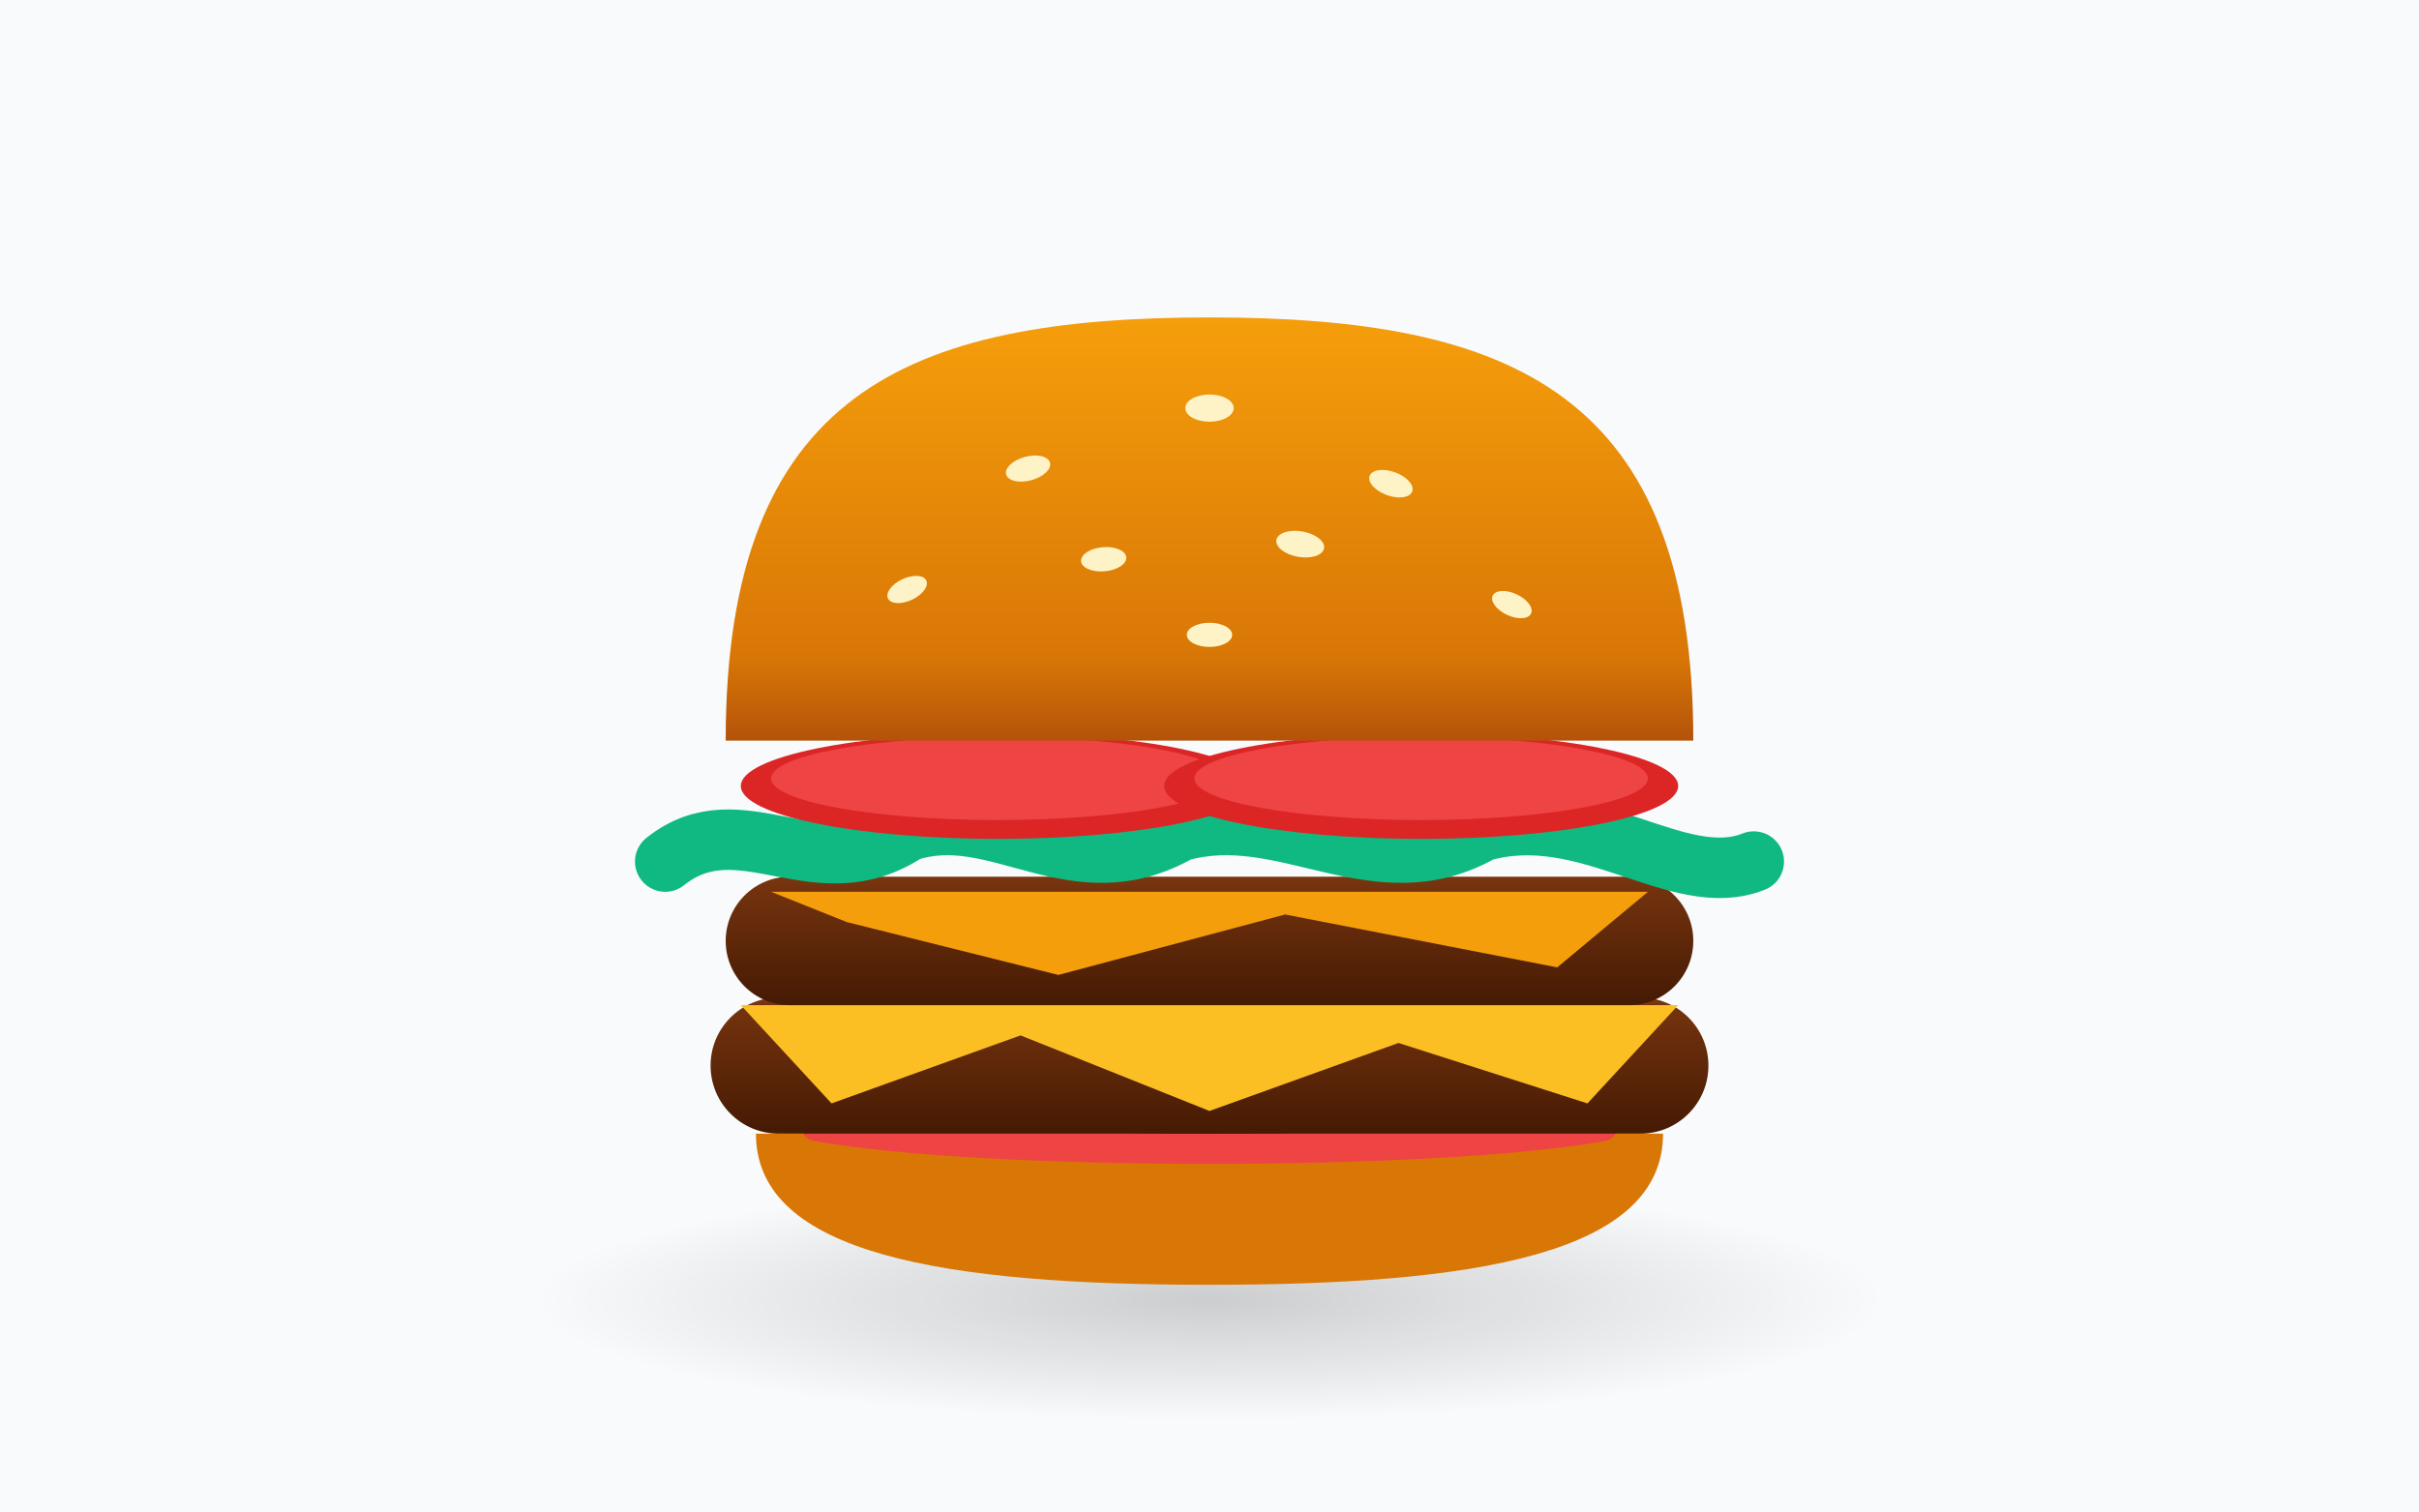
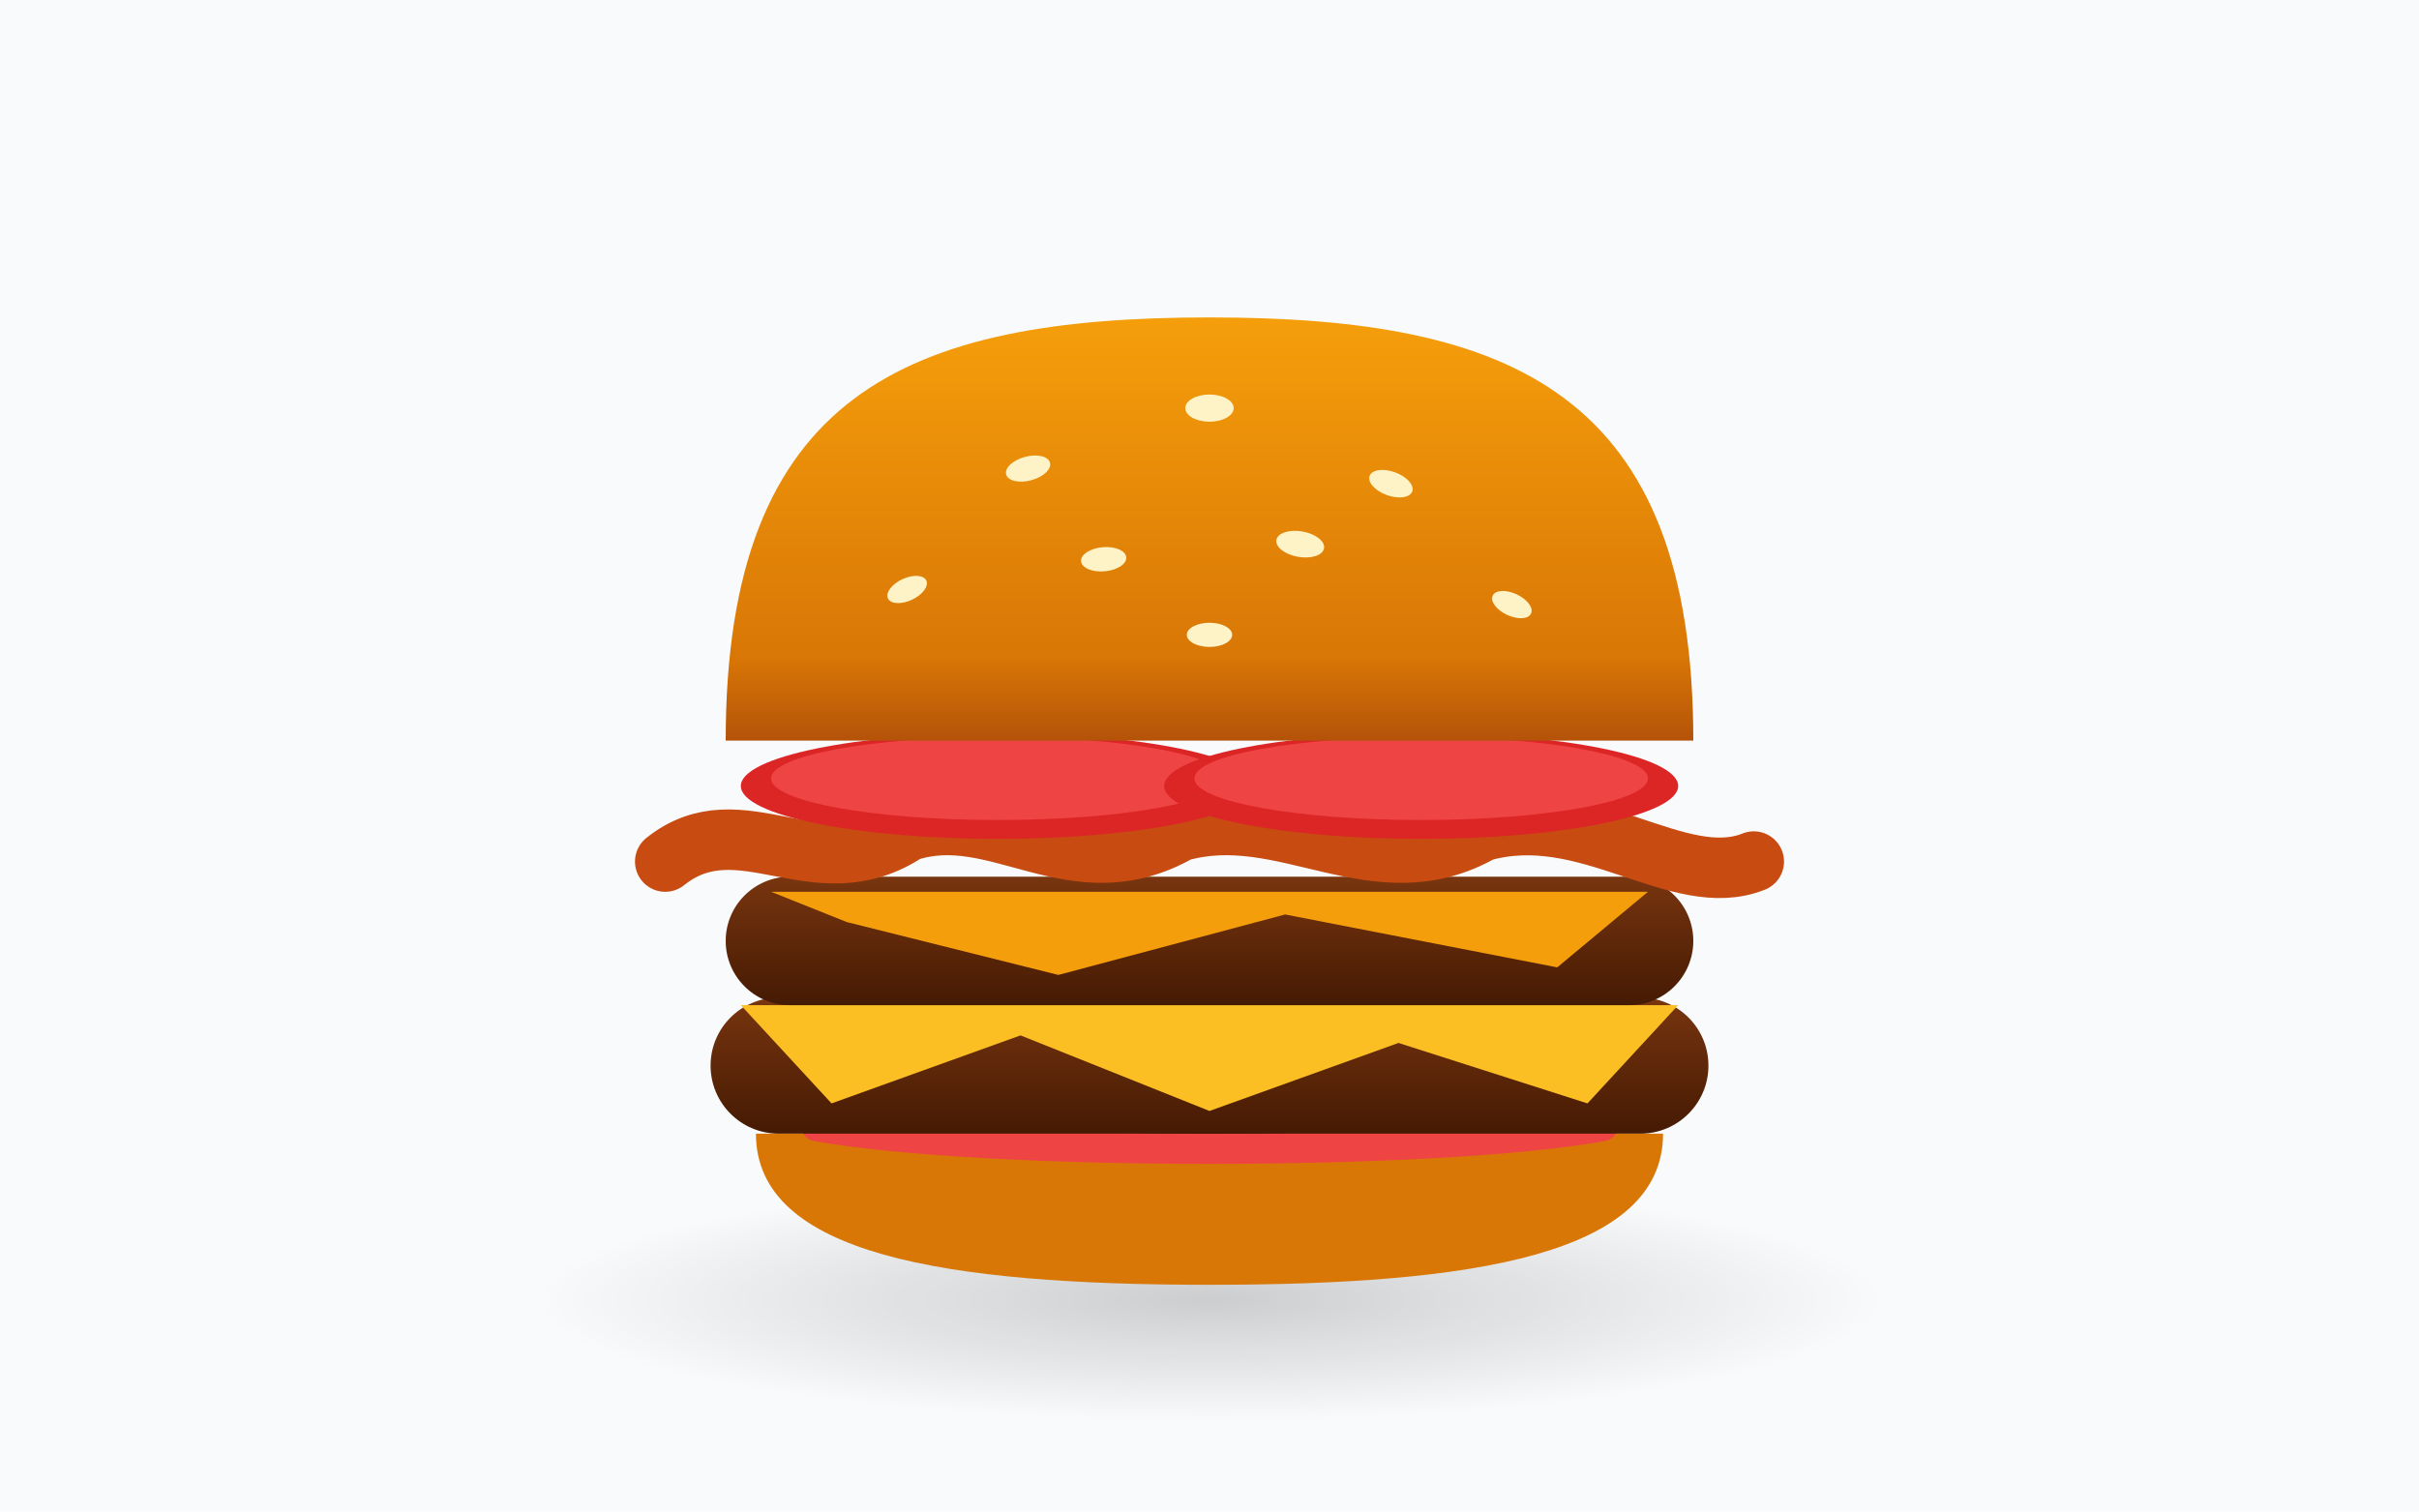
<svg xmlns="http://www.w3.org/2000/svg" viewBox="0 0 320 200" width="320" height="200">
  <defs>
    <radialGradient id="burgerShadow" cx="50%" cy="50%" r="50%">
      <stop offset="0%" stop-color="#000000" stop-opacity="0.18" />
      <stop offset="100%" stop-color="#000000" stop-opacity="0" />
    </radialGradient>
    <linearGradient id="topBunGrad" x1="0%" y1="0%" x2="0%" y2="100%">
      <stop offset="0%" stop-color="#F59E0B" />
      <stop offset="80%" stop-color="#D97706" />
      <stop offset="100%" stop-color="#B45309" />
    </linearGradient>
    <linearGradient id="pattyGrad" x1="0%" y1="0%" x2="0%" y2="100%">
      <stop offset="0%" stop-color="#78350F" />
      <stop offset="100%" stop-color="#451A03" />
    </linearGradient>
  </defs>
  <rect width="320" height="200" fill="#F8FAFC" />
  <ellipse cx="160" cy="172" rx="90" ry="16" fill="url(#burgerShadow)" />
  <path d="M100 150 C100 166 125 170 160 170 C195 170 220 166 220 150 Z" fill="#D97706" />
  <path d="M108 149 C130 153 190 153 212 149" stroke="#EF4444" stroke-width="4" stroke-linecap="round" />
  <rect x="94" y="132" width="132" height="18" rx="9" fill="url(#pattyGrad)" />
  <polygon points="98,133 222,133 210,146 185,138 160,147 135,137 110,146" fill="#FBBF24" />
  <rect x="96" y="116" width="128" height="17" rx="8.5" fill="url(#pattyGrad)" />
  <polygon points="102,118 218,118 206,128 170,121 140,129 112,122" fill="#F59E0B" />
-   <path d="M88 114 C98 106 108 118 120 110 C132 106 142 118 156 110 C170 106 182 118 196 110 C210 106 222 118 232 114" stroke="#10B981" stroke-width="8" stroke-linecap="round" fill="none" />
+   <path d="M88 114 C98 106 108 118 120 110 C132 106 142 118 156 110 C170 106 182 118 196 110 C210 106 222 118 232 114" stroke="#C84B11" stroke-width="8" stroke-linecap="round" fill="none" />
  <ellipse cx="132" cy="104" rx="34" ry="7" fill="#DC2626" />
  <ellipse cx="132" cy="103" rx="30" ry="5.5" fill="#EF4444" />
  <ellipse cx="188" cy="104" rx="34" ry="7" fill="#DC2626" />
  <ellipse cx="188" cy="103" rx="30" ry="5.5" fill="#EF4444" />
  <path d="M96 98 C96 52 120 42 160 42 C200 42 224 52 224 98 Z" fill="url(#topBunGrad)" />
  <ellipse cx="136" cy="62" rx="3" ry="1.6" fill="#FEF3C7" transform="rotate(-15 136 62)" />
  <ellipse cx="160" cy="54" rx="3.2" ry="1.8" fill="#FEF3C7" />
  <ellipse cx="184" cy="64" rx="3" ry="1.6" fill="#FEF3C7" transform="rotate(20 184 64)" />
  <ellipse cx="146" cy="74" rx="3" ry="1.6" fill="#FEF3C7" transform="rotate(-5 146 74)" />
  <ellipse cx="172" cy="72" rx="3.2" ry="1.7" fill="#FEF3C7" transform="rotate(10 172 72)" />
  <ellipse cx="120" cy="78" rx="2.8" ry="1.5" fill="#FEF3C7" transform="rotate(-25 120 78)" />
  <ellipse cx="200" cy="80" rx="2.8" ry="1.5" fill="#FEF3C7" transform="rotate(25 200 80)" />
  <ellipse cx="160" cy="84" rx="3" ry="1.6" fill="#FEF3C7" />
</svg>
